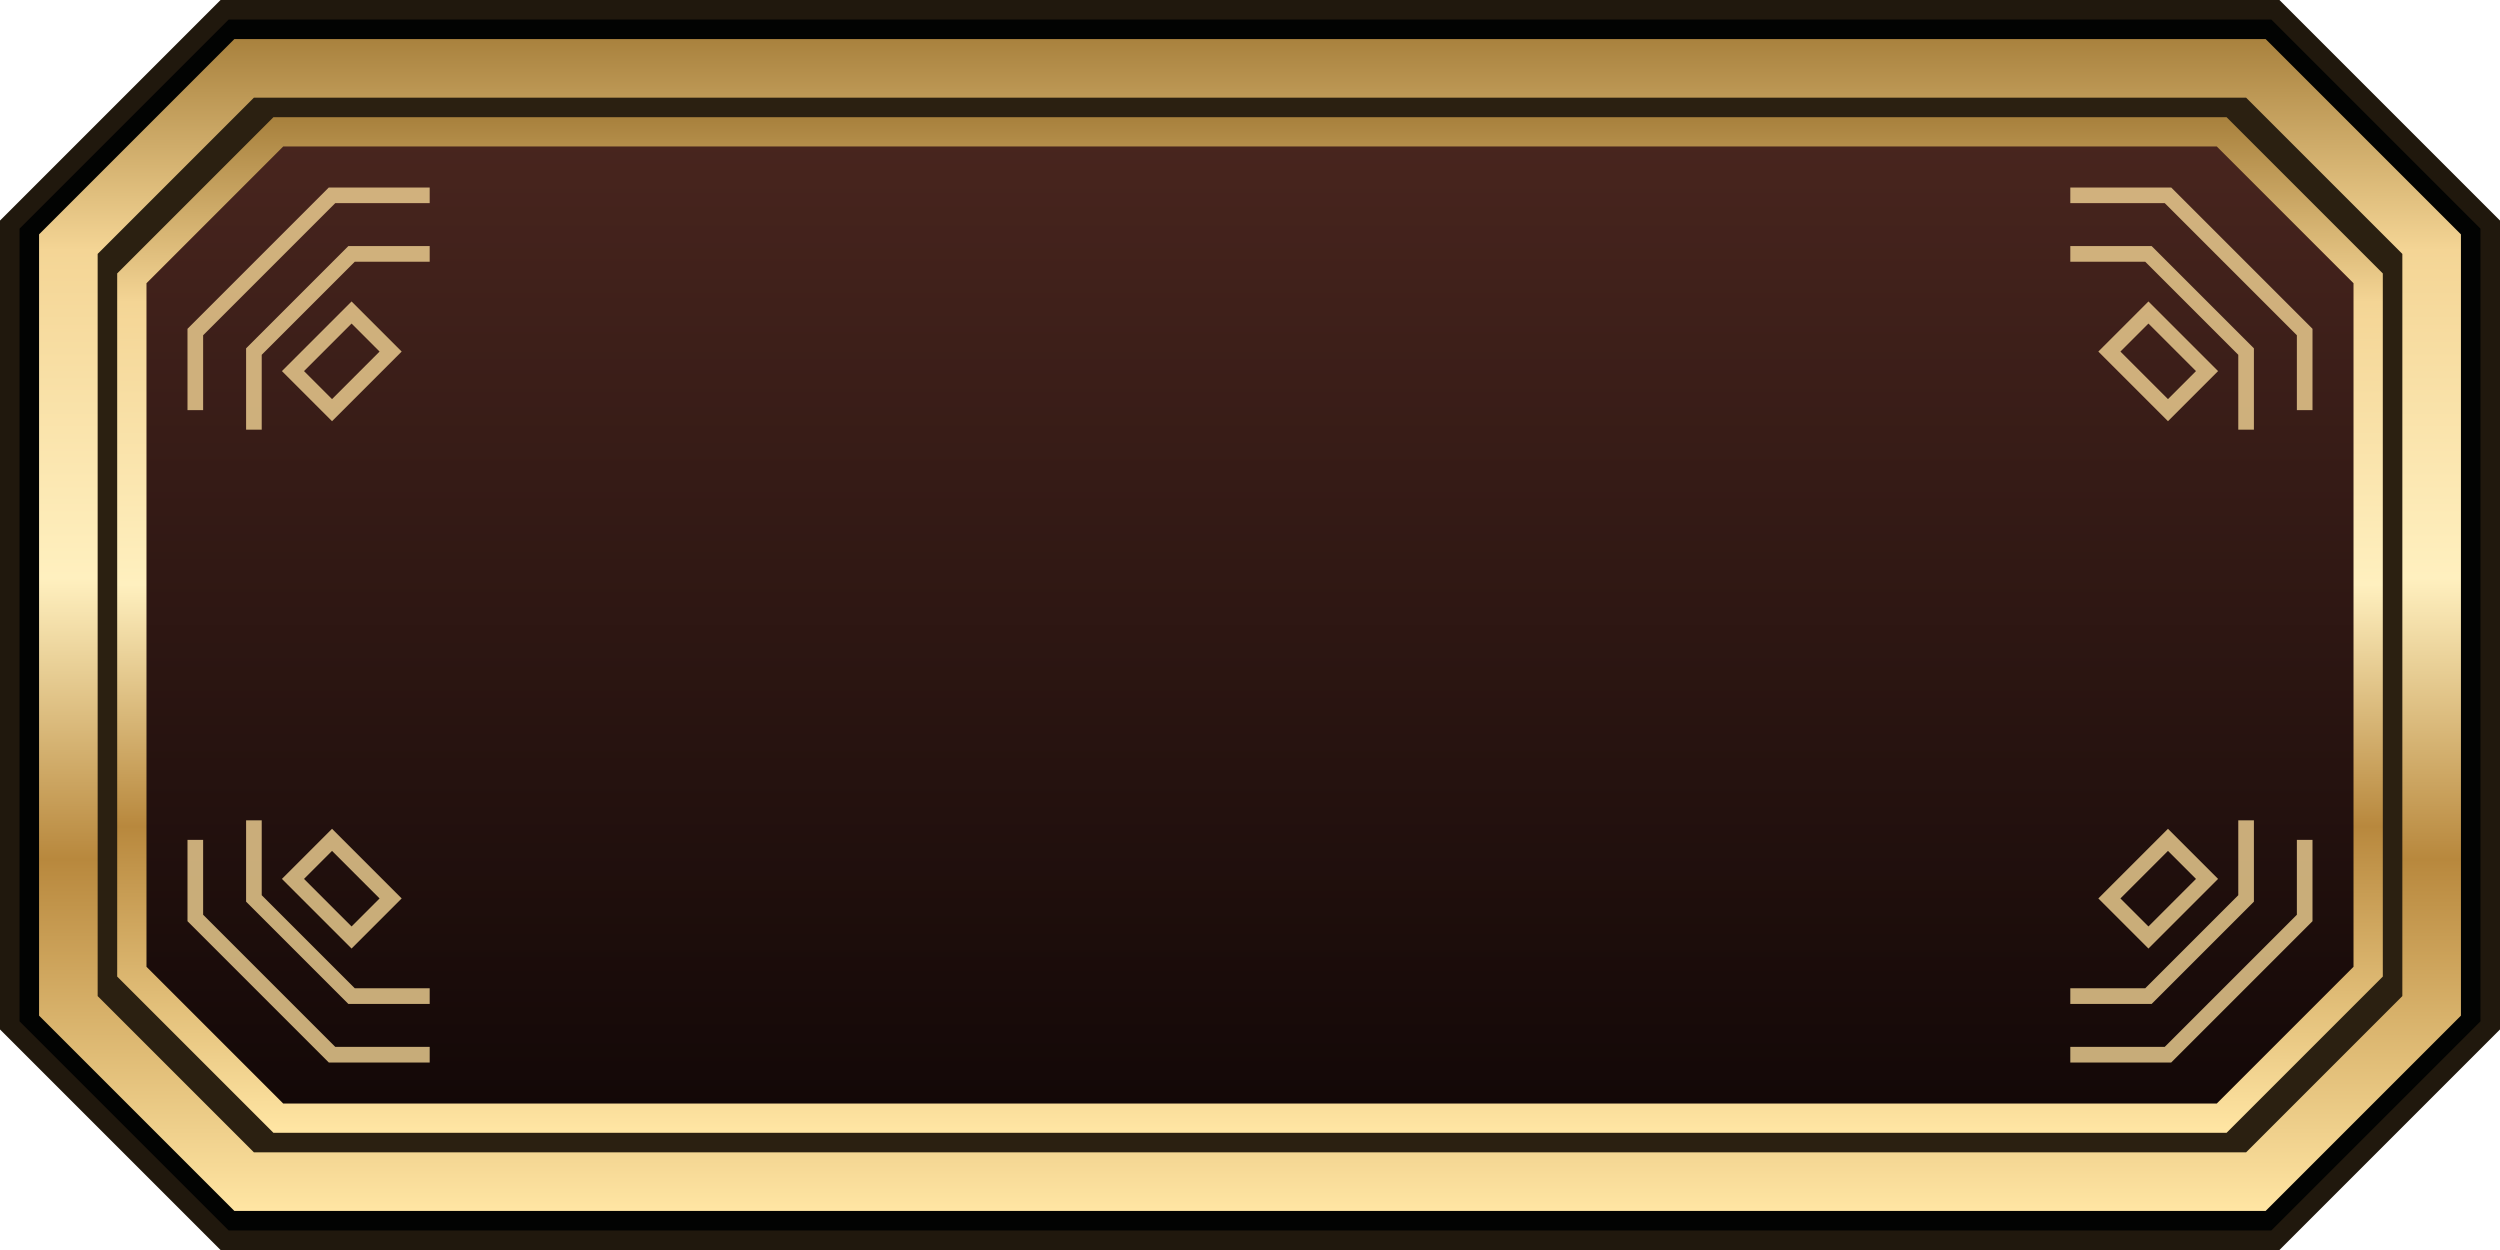
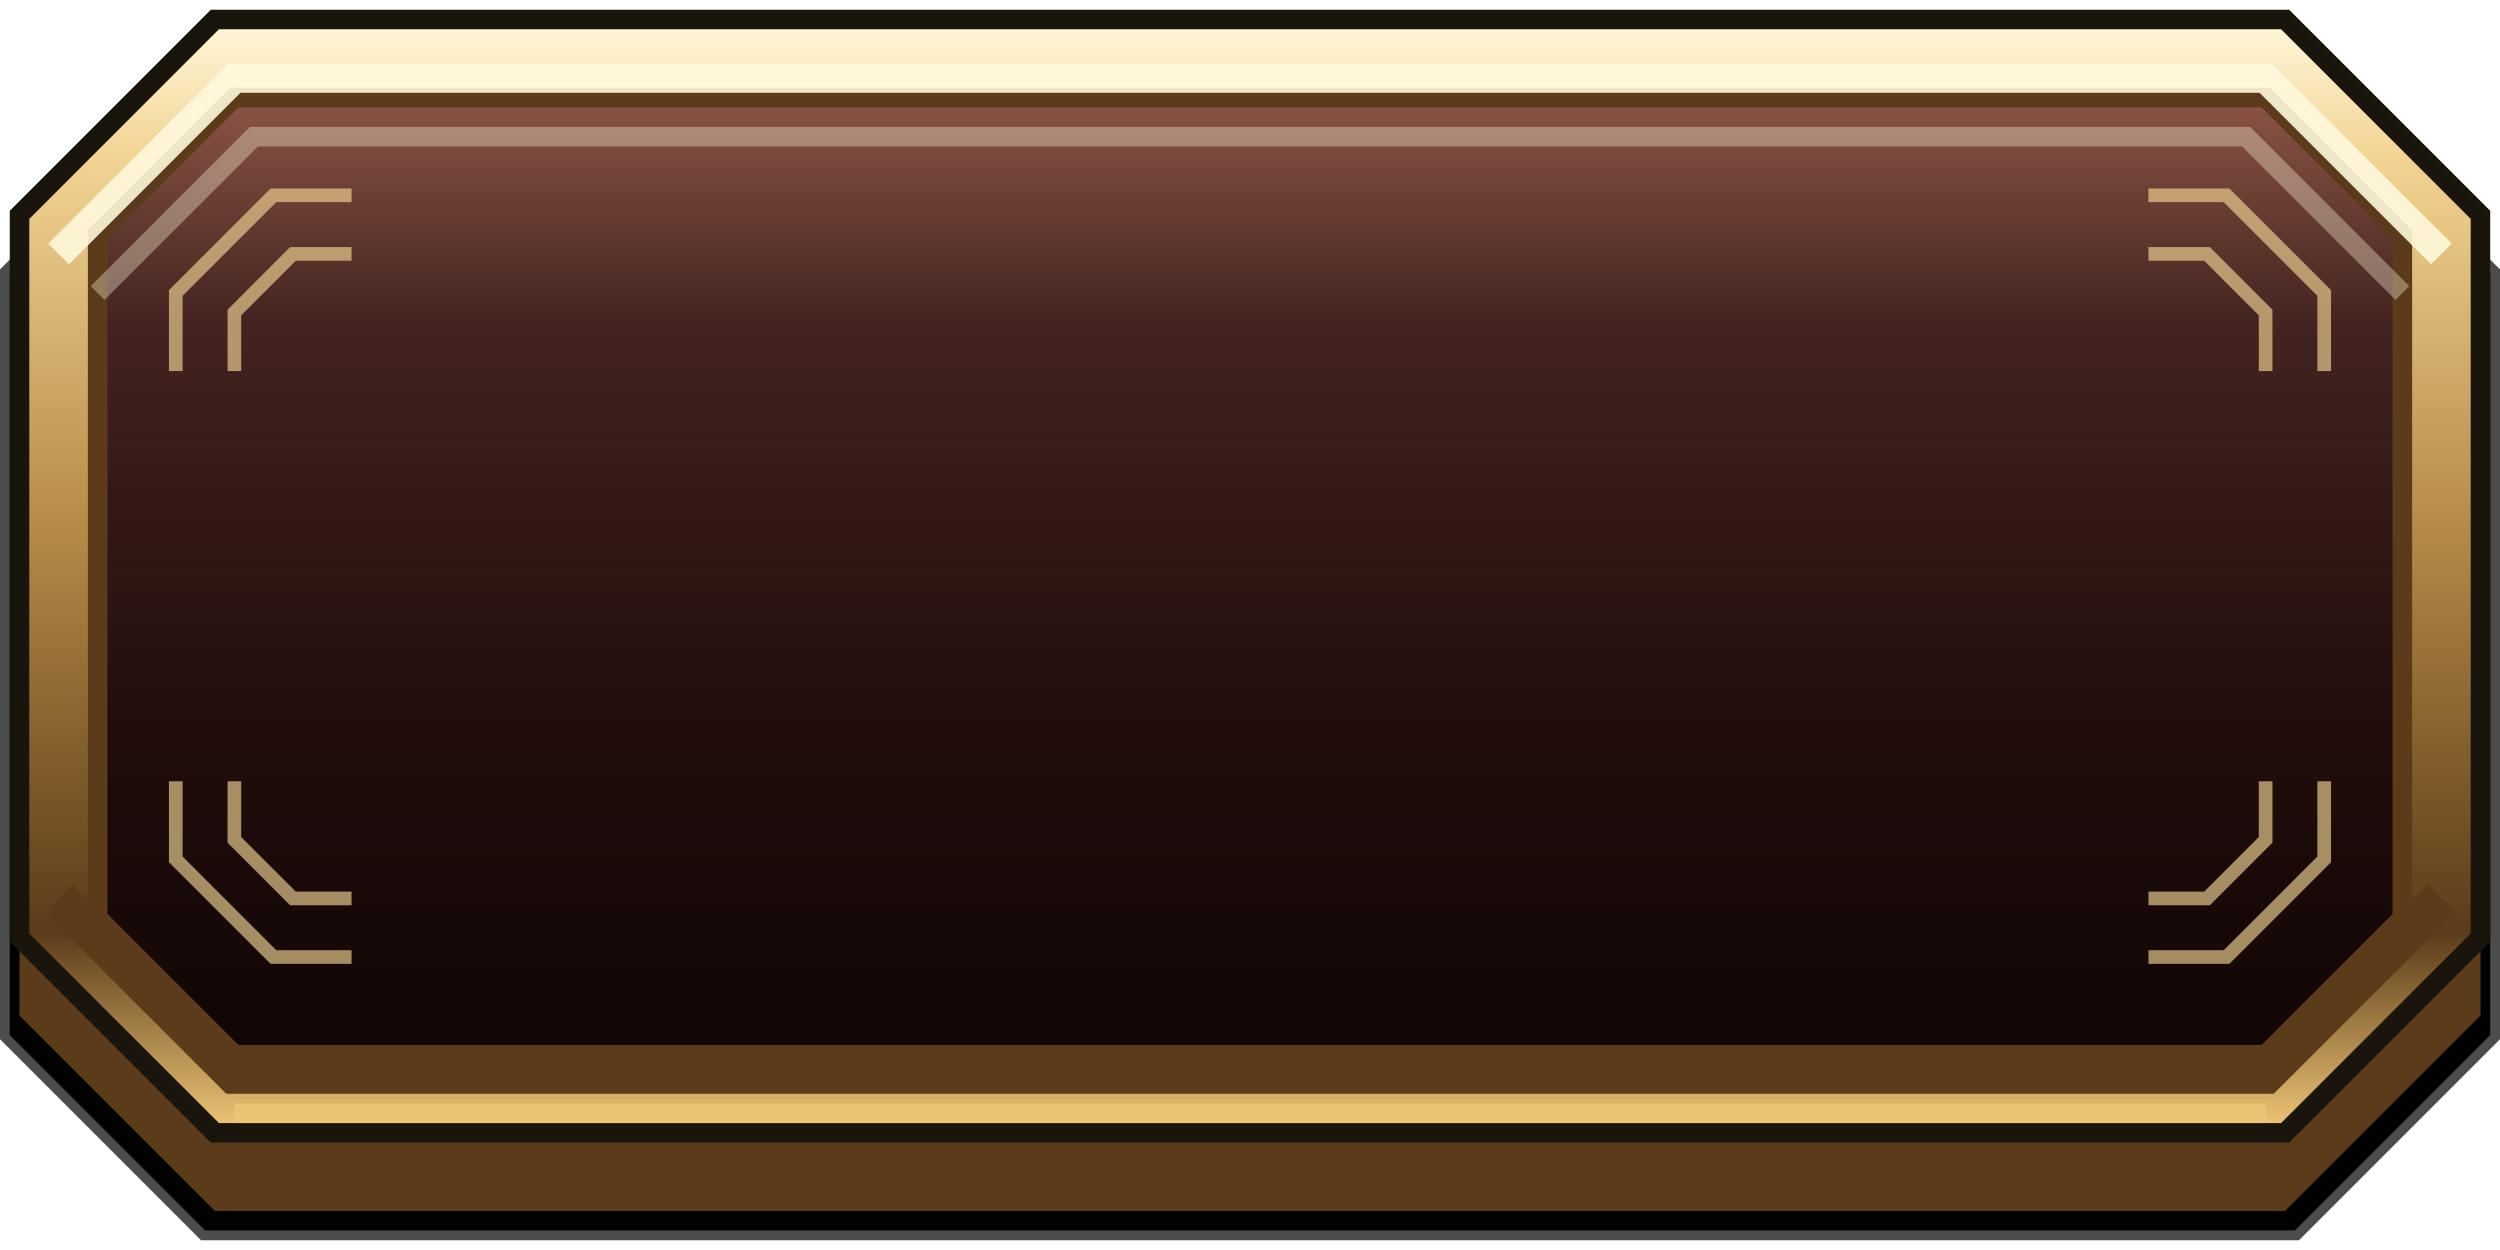
<svg xmlns="http://www.w3.org/2000/svg" width="128" height="64" viewBox="0 0 128 64">
  <defs>
-     <linearGradient id="gold" x2="0" y2="1">
-       <stop offset="0" stop-color="#a9823e" />
-       <stop offset=".18" stop-color="#f4d595" />
-       <stop offset=".46" stop-color="#fff0bf" />
-       <stop offset=".7" stop-color="#b8883d" />
-       <stop offset="1" stop-color="#ffe5a3" />
+     <linearGradient id="rim" x1="0%" y1="0%" x2="0%" y2="100%">
+       <stop offset="0%" stop-color="#fff8dc" />
+       <stop offset="12%" stop-color="#f3d494" />
+       <stop offset="45%" stop-color="#b78c48" />
+       <stop offset="82%" stop-color="#5b3b19" />
+       <stop offset="100%" stop-color="#f0c878" />
    </linearGradient>
-     <linearGradient id="face" x2="0" y2="1">
-       <stop stop-color="#48251e" />
-       <stop offset="1" stop-color="#130807" />
+     <linearGradient id="face" x1="0%" y1="0%" x2="0%" y2="100%">
+       <stop offset="0%" stop-color="#8d5546" />
+       <stop offset="24%" stop-color="#42231f" />
+       <stop offset="64%" stop-color="#220e0c" />
+       <stop offset="100%" stop-color="#100605" />
    </linearGradient>
  </defs>
-   <path d="M 11.5,0.5 H 116.5 L 127.5,11.5 V 52.5 L 116.5,63.5 H 11.5 L 0.5,52.5 V 11.5 Z" fill="#020302" stroke="#20180d" />
-   <path d="M 12,2 H 116 L 126,12 V 52 L 116,62 H 12 L 2,52 V 12 Z" fill="url(#gold)" />
-   <path d="M 13,5 H 115 L 123,13 V 51 L 115,59 H 13 L 5,51 V 13 Z" fill="#2b2011" />
-   <path d="M 14,6 H 114 L 122,14 V 50 L 114,58 H 14 L 6,50 V 14 Z" fill="url(#gold)" />
-   <path d="M 14.5,7.5 H 113.5 L 120.5,14.5 V 49.5 L 113.5,56.5 H 14.5 L 7.5,49.5 V 14.5 Z" fill="url(#face)" />
-   <g transform="translate(0 0) scale(1 1)" fill="none" stroke="#f4d595" stroke-width=".8" opacity=".8">
-     <path d="M10 21 V17 L17 10 H22 M13 22 V18 L18 13 H22" />
-     <path d="M15 19 L18 16 L20 18 L17 21 Z" />
+   <path d="M10.5,4 H117.5 L127.5,14 V53 L117.5,63 H10.5 L0.5,53 V14 Z" fill="#010201" stroke="#000" stroke-opacity=".7" />
+   <path d="M11,3 H117 L127,13 V52 L117,62 H11 L1,52 V13 Z" fill="#5b3b19" />
+   <path d="M11,1 H117 L127,11 V48 L117,58 H11 L1,48 V11 Z" fill="url(#rim)" stroke="#19150c" stroke-width="1" />
+   <path d="M12,5 H116 L123,12 V47 L116,54 H12 L5,47 V12 Z" fill="url(#face)" stroke="#5b3b19" stroke-width="1" />
+   <path d="M3,13 L12,4 H116 L125,13" fill="none" stroke="#fff8dc" stroke-width="1.5" opacity=".9" />
+   <path d="M5,15 L13,7 H115 L123,15" fill="none" stroke="#fff8dc" stroke-width="1" opacity=".35" />
+   <path d="M3,46 L12,55 H116 L125,46" fill="none" stroke="#5b3b19" stroke-width="2" />
+   <path d="M12,57 H116" fill="none" stroke="#f0c878" stroke-width="1" opacity=".7" />
+   <g transform="translate(0 1) scale(1 1)" fill="none" stroke="#f3d494" stroke-width=".7" opacity=".65">
+     <path d="M9 18 V14 L14 9 H18 M12 18 V15 L15 12 H18" />
  </g>
-   <g transform="translate(128 0) scale(-1 1)" fill="none" stroke="#f4d595" stroke-width=".8" opacity=".8">
-     <path d="M10 21 V17 L17 10 H22 M13 22 V18 L18 13 H22" />
-     <path d="M15 19 L18 16 L20 18 L17 21 Z" />
+   <g transform="translate(128 1) scale(-1 1)" fill="none" stroke="#f3d494" stroke-width=".7" opacity=".65">
+     <path d="M9 18 V14 L14 9 H18 M12 18 V15 L15 12 H18" />
  </g>
-   <g transform="translate(0 64) scale(1 -1)" fill="none" stroke="#f4d595" stroke-width=".8" opacity=".8">
-     <path d="M10 21 V17 L17 10 H22 M13 22 V18 L18 13 H22" />
-     <path d="M15 19 L18 16 L20 18 L17 21 Z" />
+   <g transform="translate(0 58) scale(1 -1)" fill="none" stroke="#f3d494" stroke-width=".7" opacity=".65">
+     <path d="M9 18 V14 L14 9 H18 M12 18 V15 L15 12 H18" />
  </g>
-   <g transform="translate(128 64) scale(-1 -1)" fill="none" stroke="#f4d595" stroke-width=".8" opacity=".8">
-     <path d="M10 21 V17 L17 10 H22 M13 22 V18 L18 13 H22" />
-     <path d="M15 19 L18 16 L20 18 L17 21 Z" />
+   <g transform="translate(128 58) scale(-1 -1)" fill="none" stroke="#f3d494" stroke-width=".7" opacity=".65">
+     <path d="M9 18 V14 L14 9 H18 M12 18 V15 L15 12 H18" />
  </g>
</svg>
